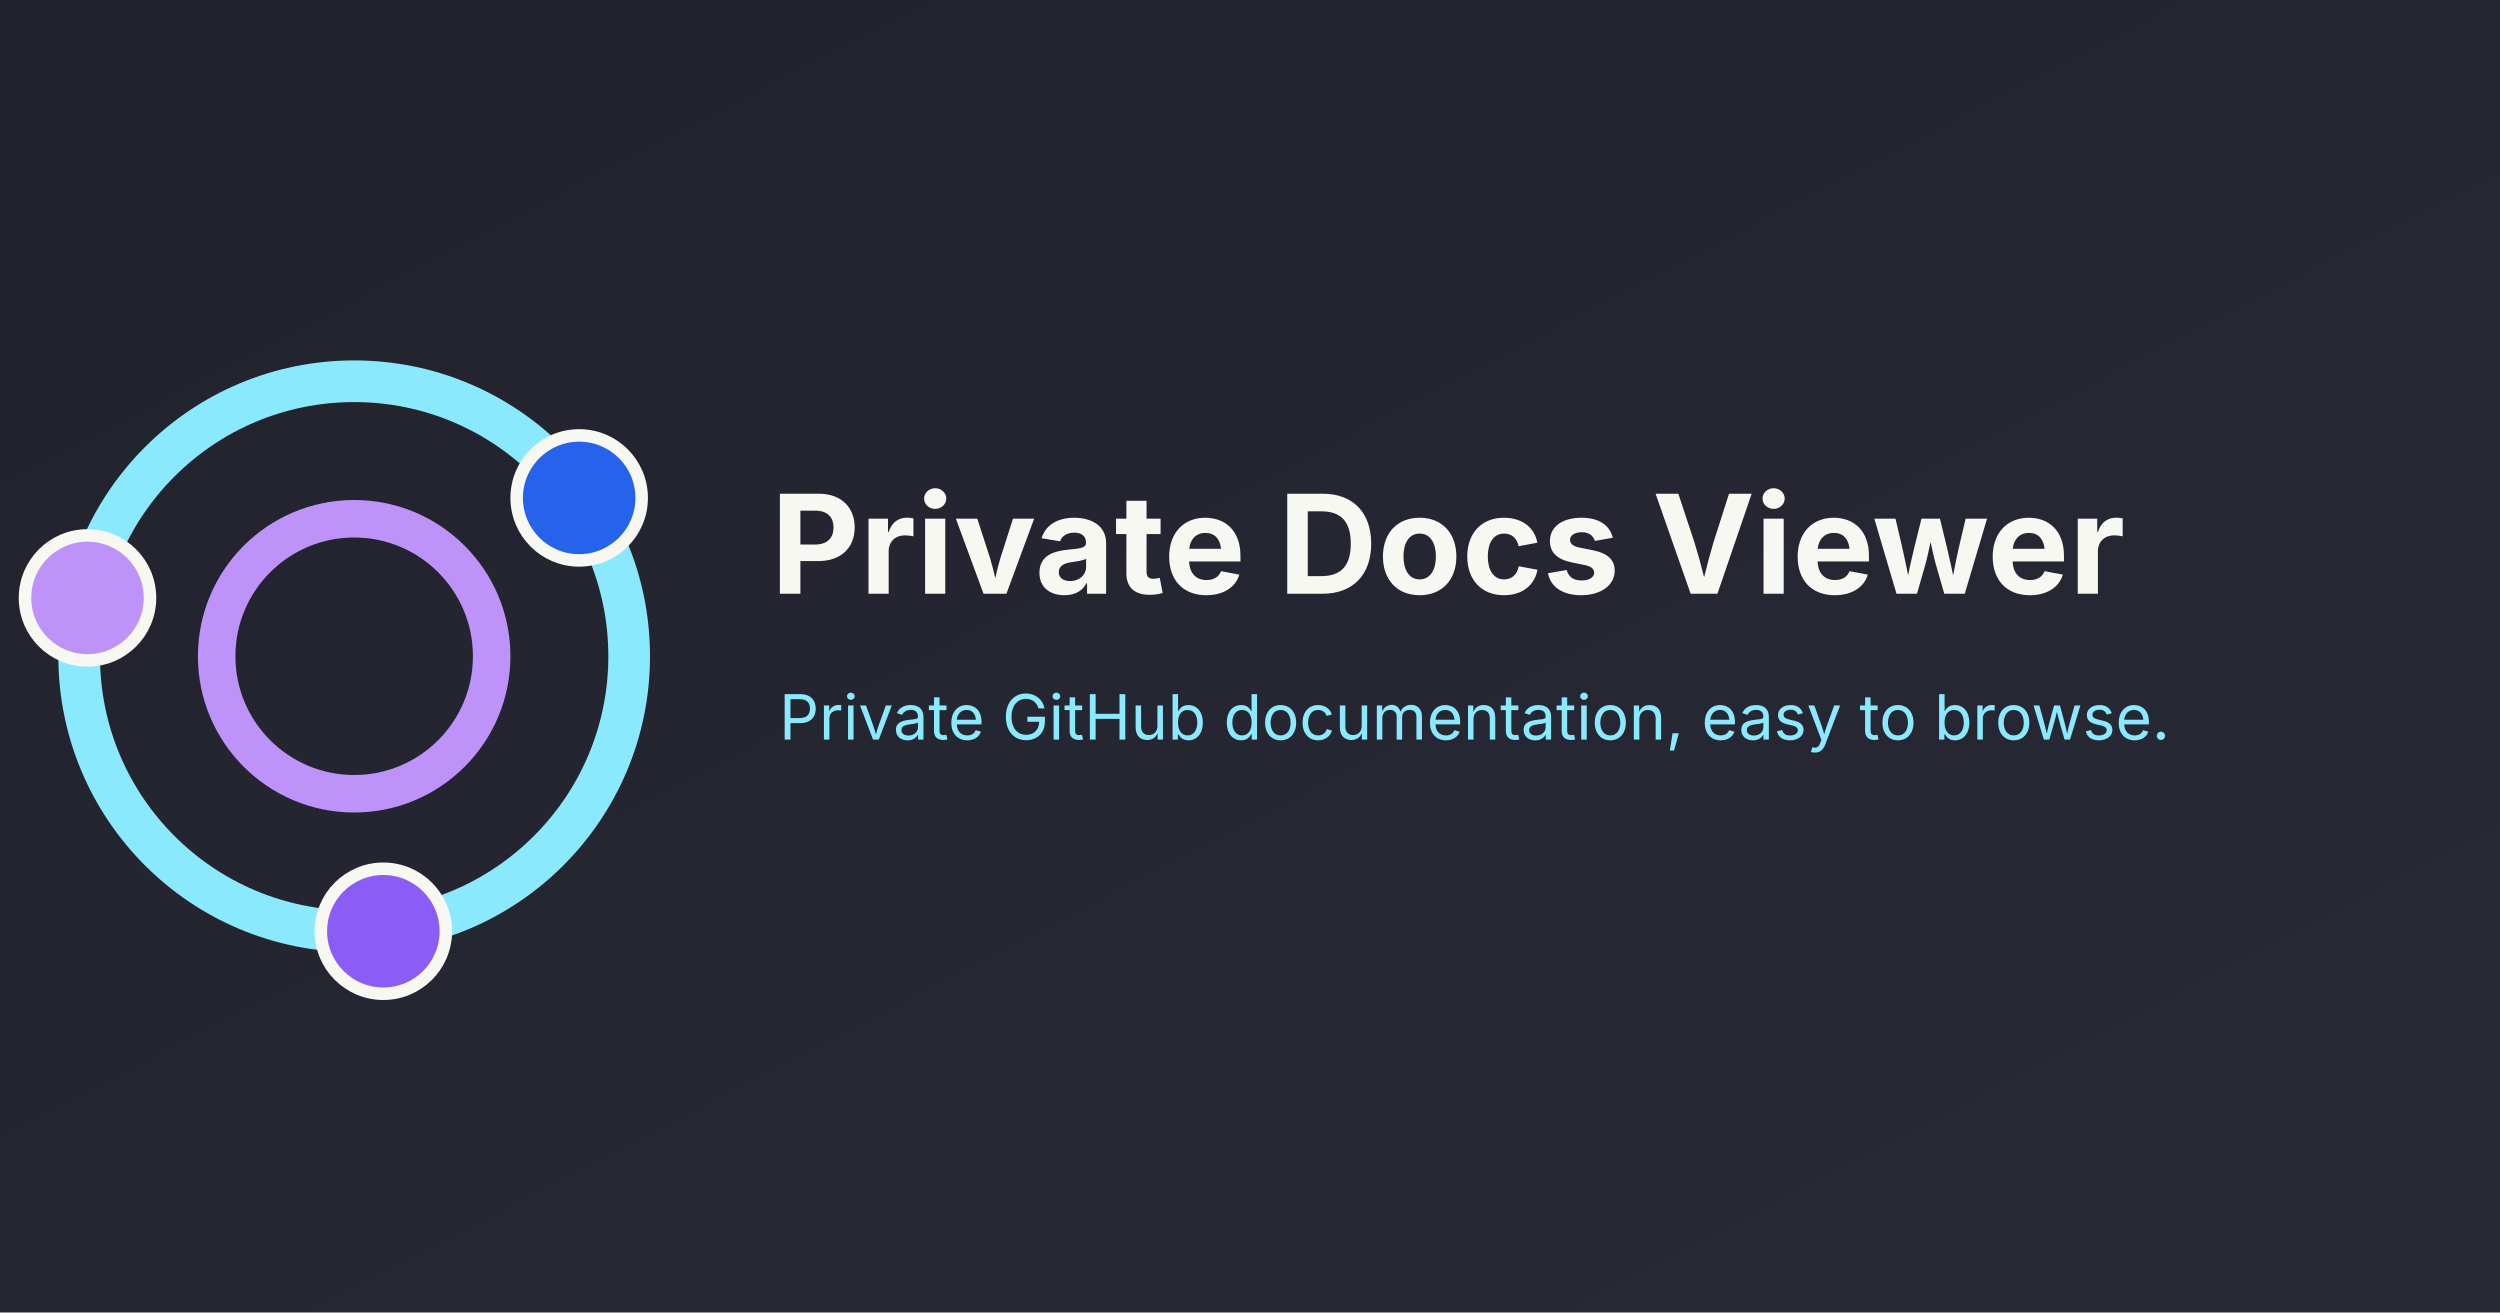
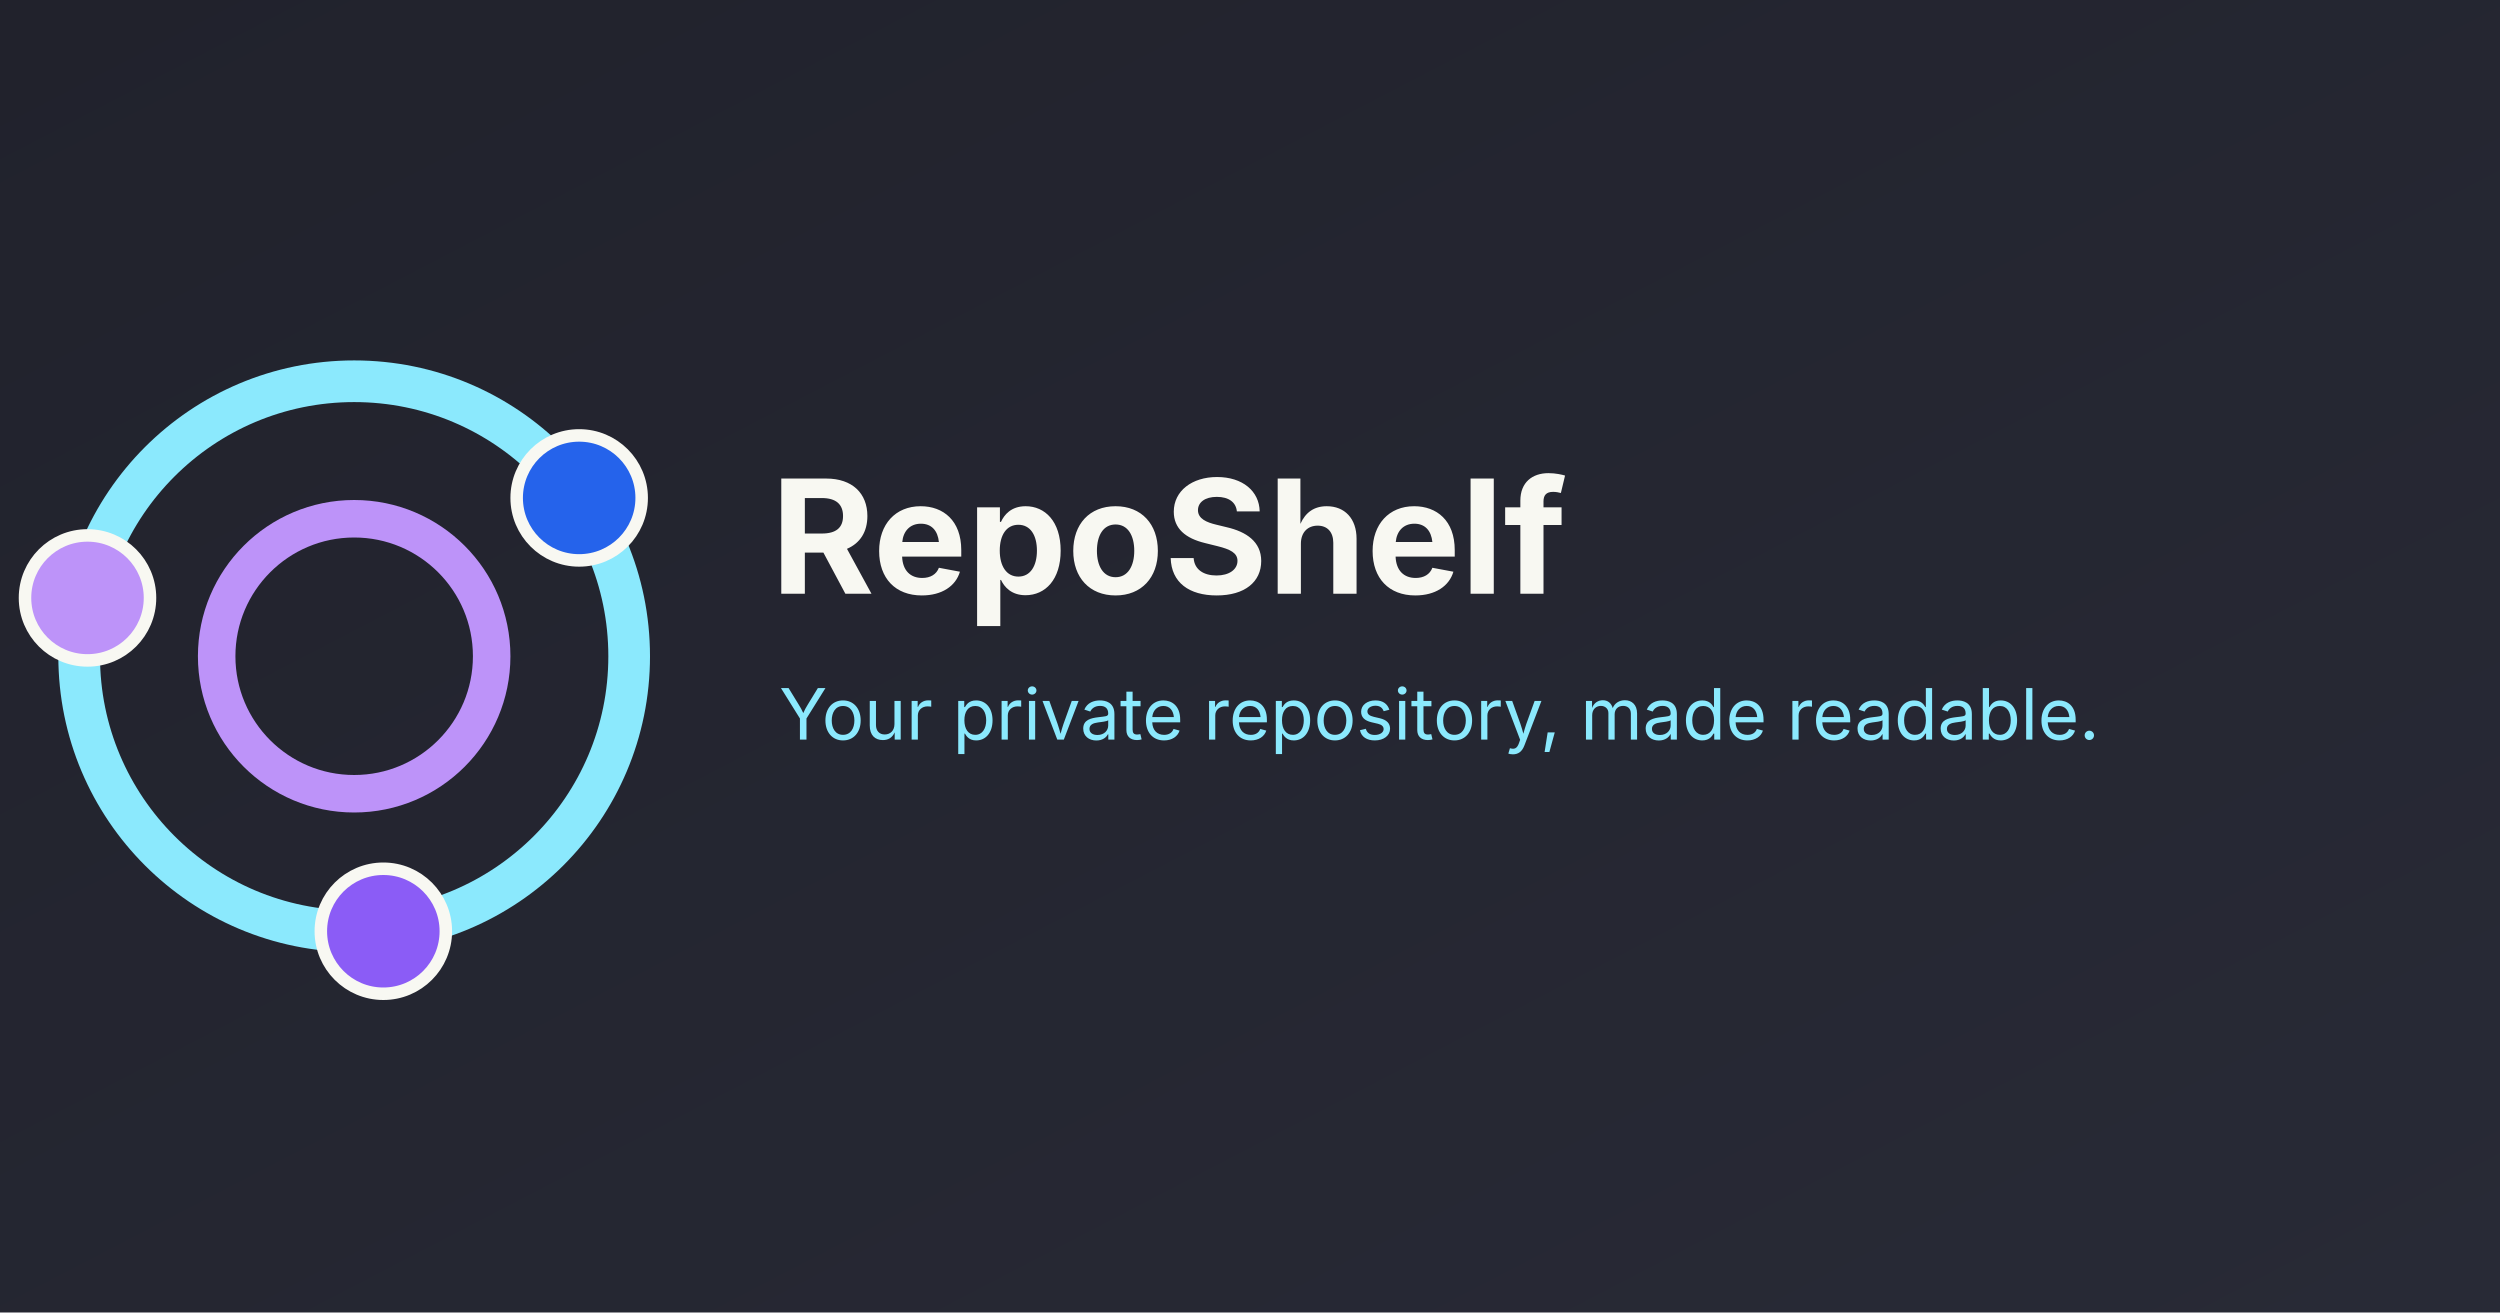
<svg xmlns="http://www.w3.org/2000/svg" viewBox="0 0 1200 630" role="img" aria-labelledby="title desc">
  <defs>
    <linearGradient id="bg" x1="0" y1="0" x2="1" y2="1">
      <stop stop-color="#21222c" />
      <stop offset="1" stop-color="#282a36" />
    </linearGradient>
  </defs>
  <rect width="1200" height="630" fill="url(#bg)" />
  <g transform="translate(170 315)">
    <circle r="132" fill="none" stroke="#8be9fd" stroke-width="20" />
    <circle r="66" fill="none" stroke="#bd93f9" stroke-width="18" />
    <circle cx="108" cy="-76" r="30" fill="#2563eb" stroke="#f8f8f2" stroke-width="6" />
    <circle cx="14" cy="132" r="30" fill="#8b5cf6" stroke="#f8f8f2" stroke-width="6" />
    <circle cx="-128" cy="-28" r="30" fill="#bd93f9" stroke="#f8f8f2" stroke-width="6" />
  </g>
-   <text x="370" y="285" fill="#f8f8f2" font-family="-apple-system, BlinkMacSystemFont, 'Segoe UI', sans-serif" font-size="66" font-weight="700">Private Docs Viewer</text>
-   <text x="374" y="355" fill="#8be9fd" font-family="-apple-system, BlinkMacSystemFont, 'Segoe UI', sans-serif" font-size="30">Private GitHub documentation, easy to browse.</text>
+   <text x="370" y="285" fill="#f8f8f2" font-family="-apple-system, BlinkMacSystemFont, 'Segoe UI', sans-serif" font-size="76" font-weight="700">RepoShelf</text>
+   <text x="374" y="355" fill="#8be9fd" font-family="-apple-system, BlinkMacSystemFont, 'Segoe UI', sans-serif" font-size="34">Your private repository, made readable.</text>
</svg>
